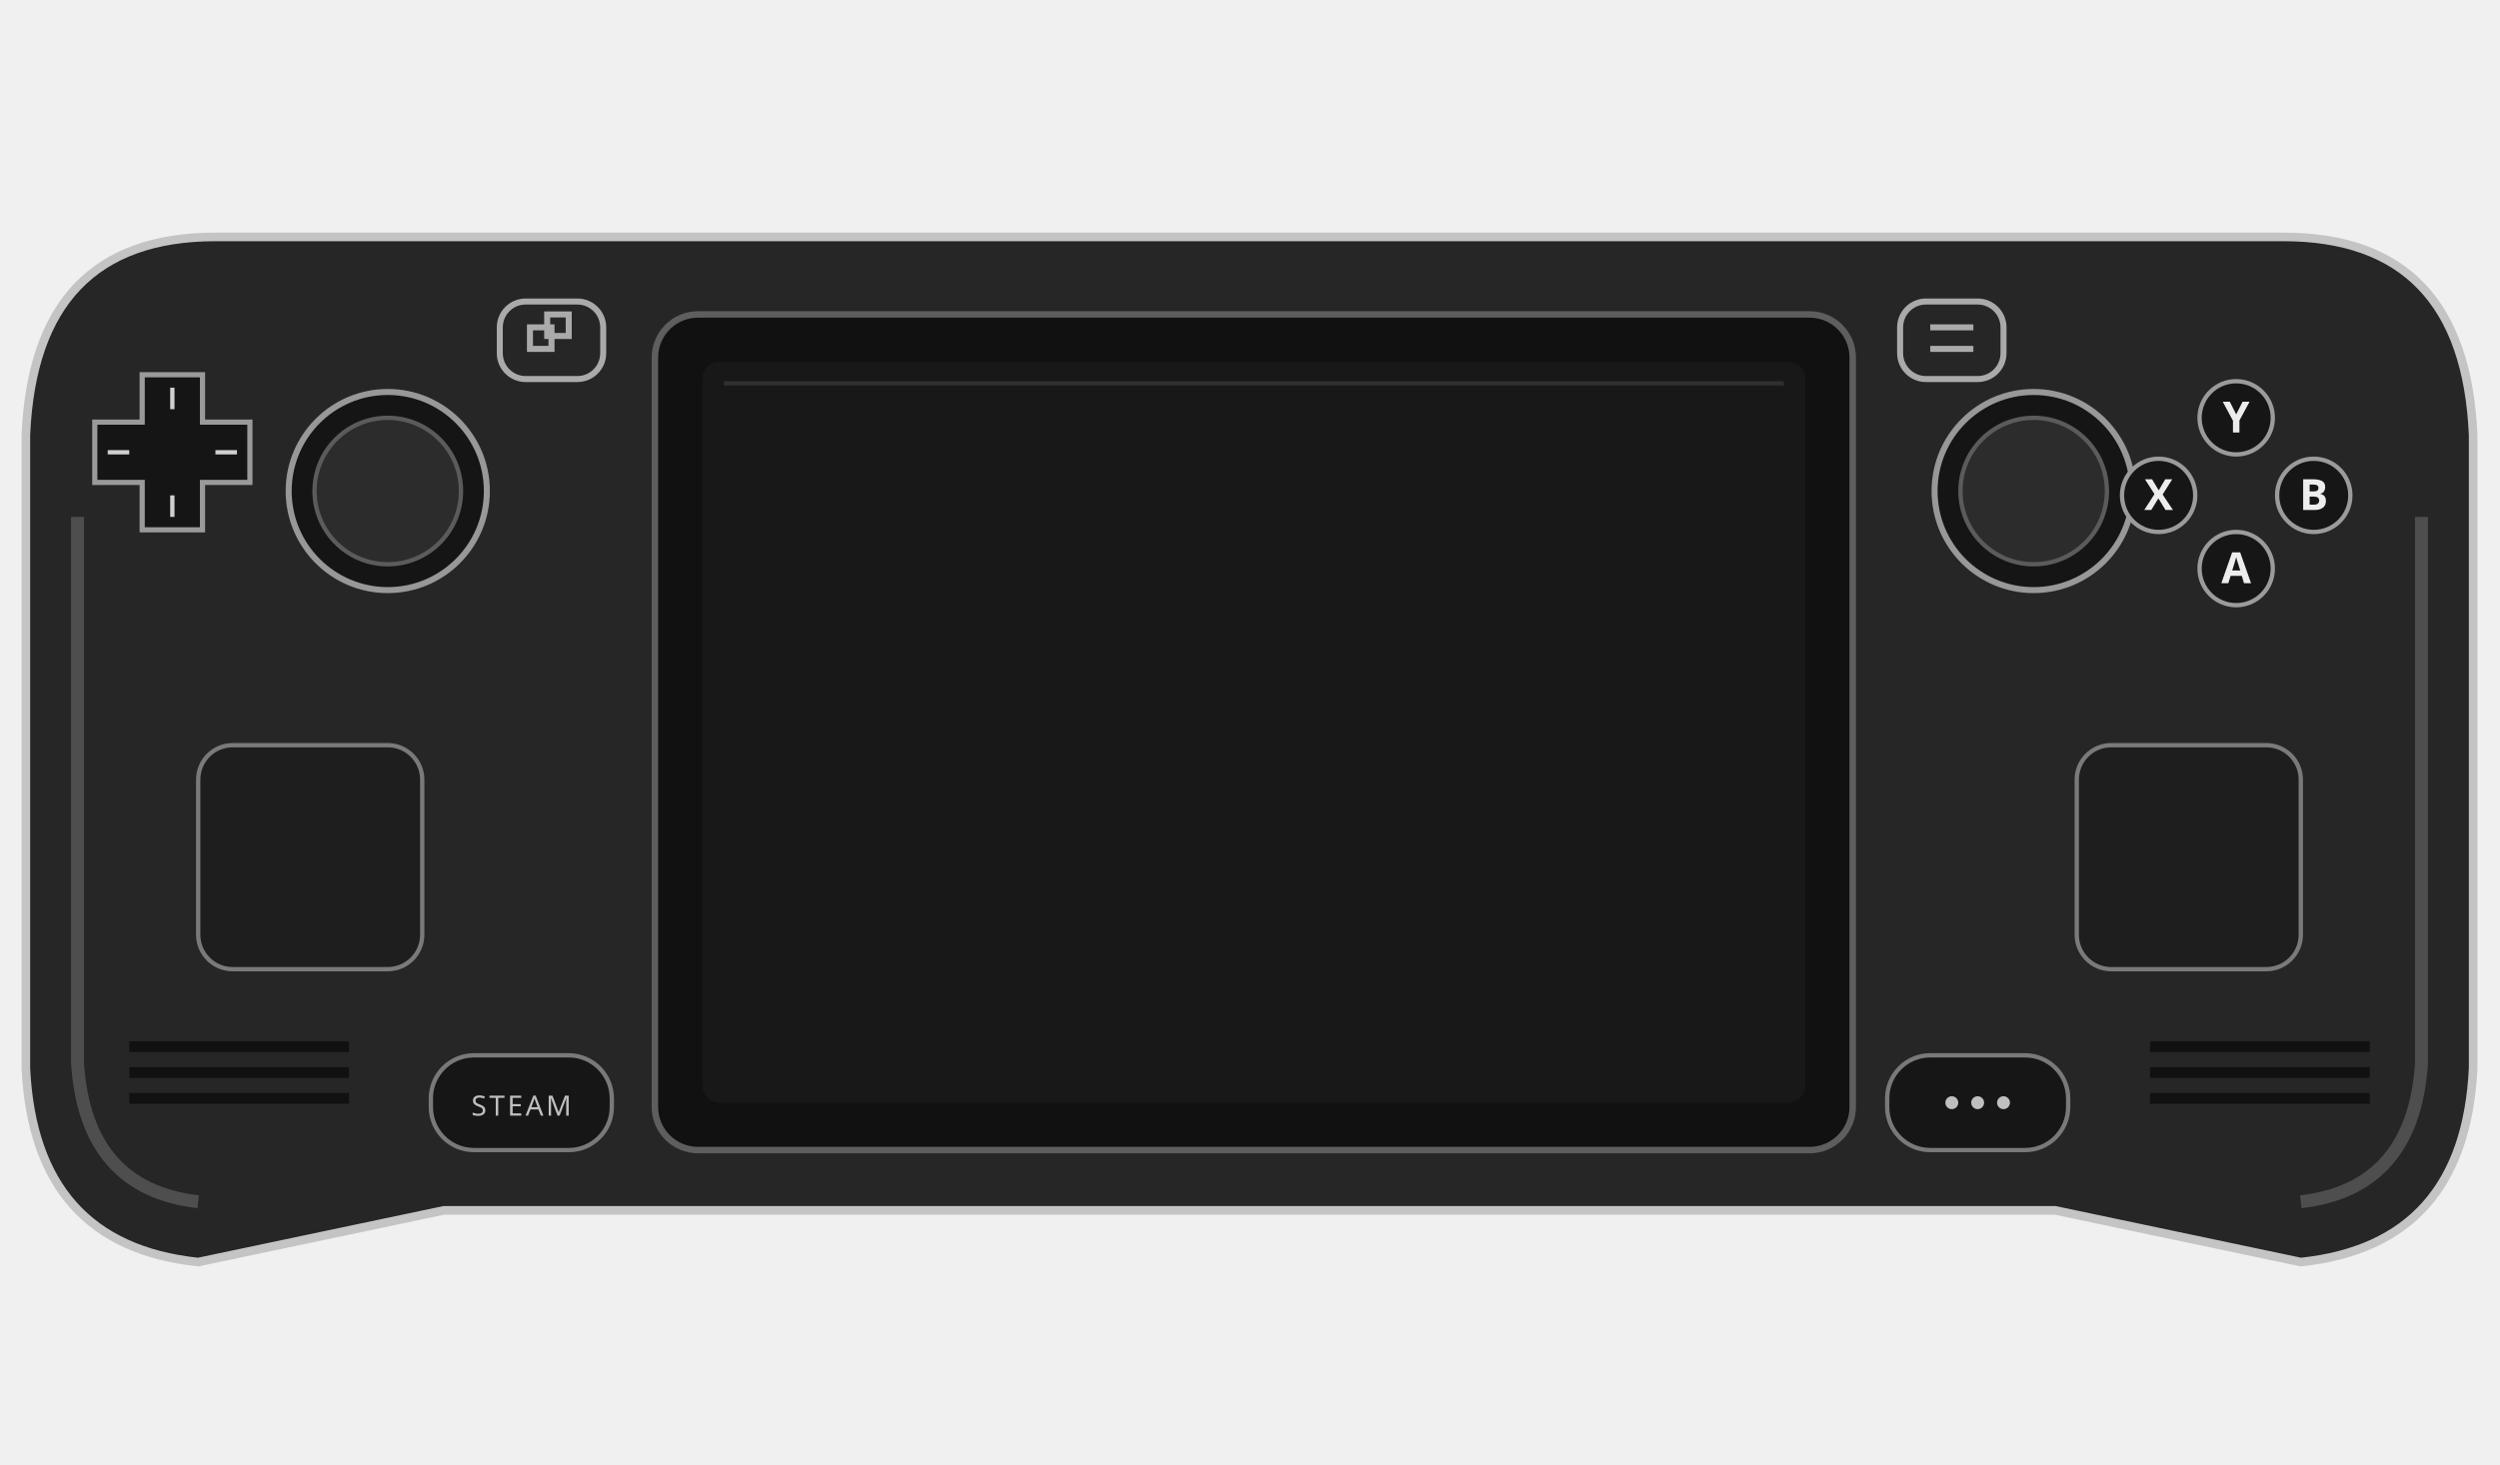
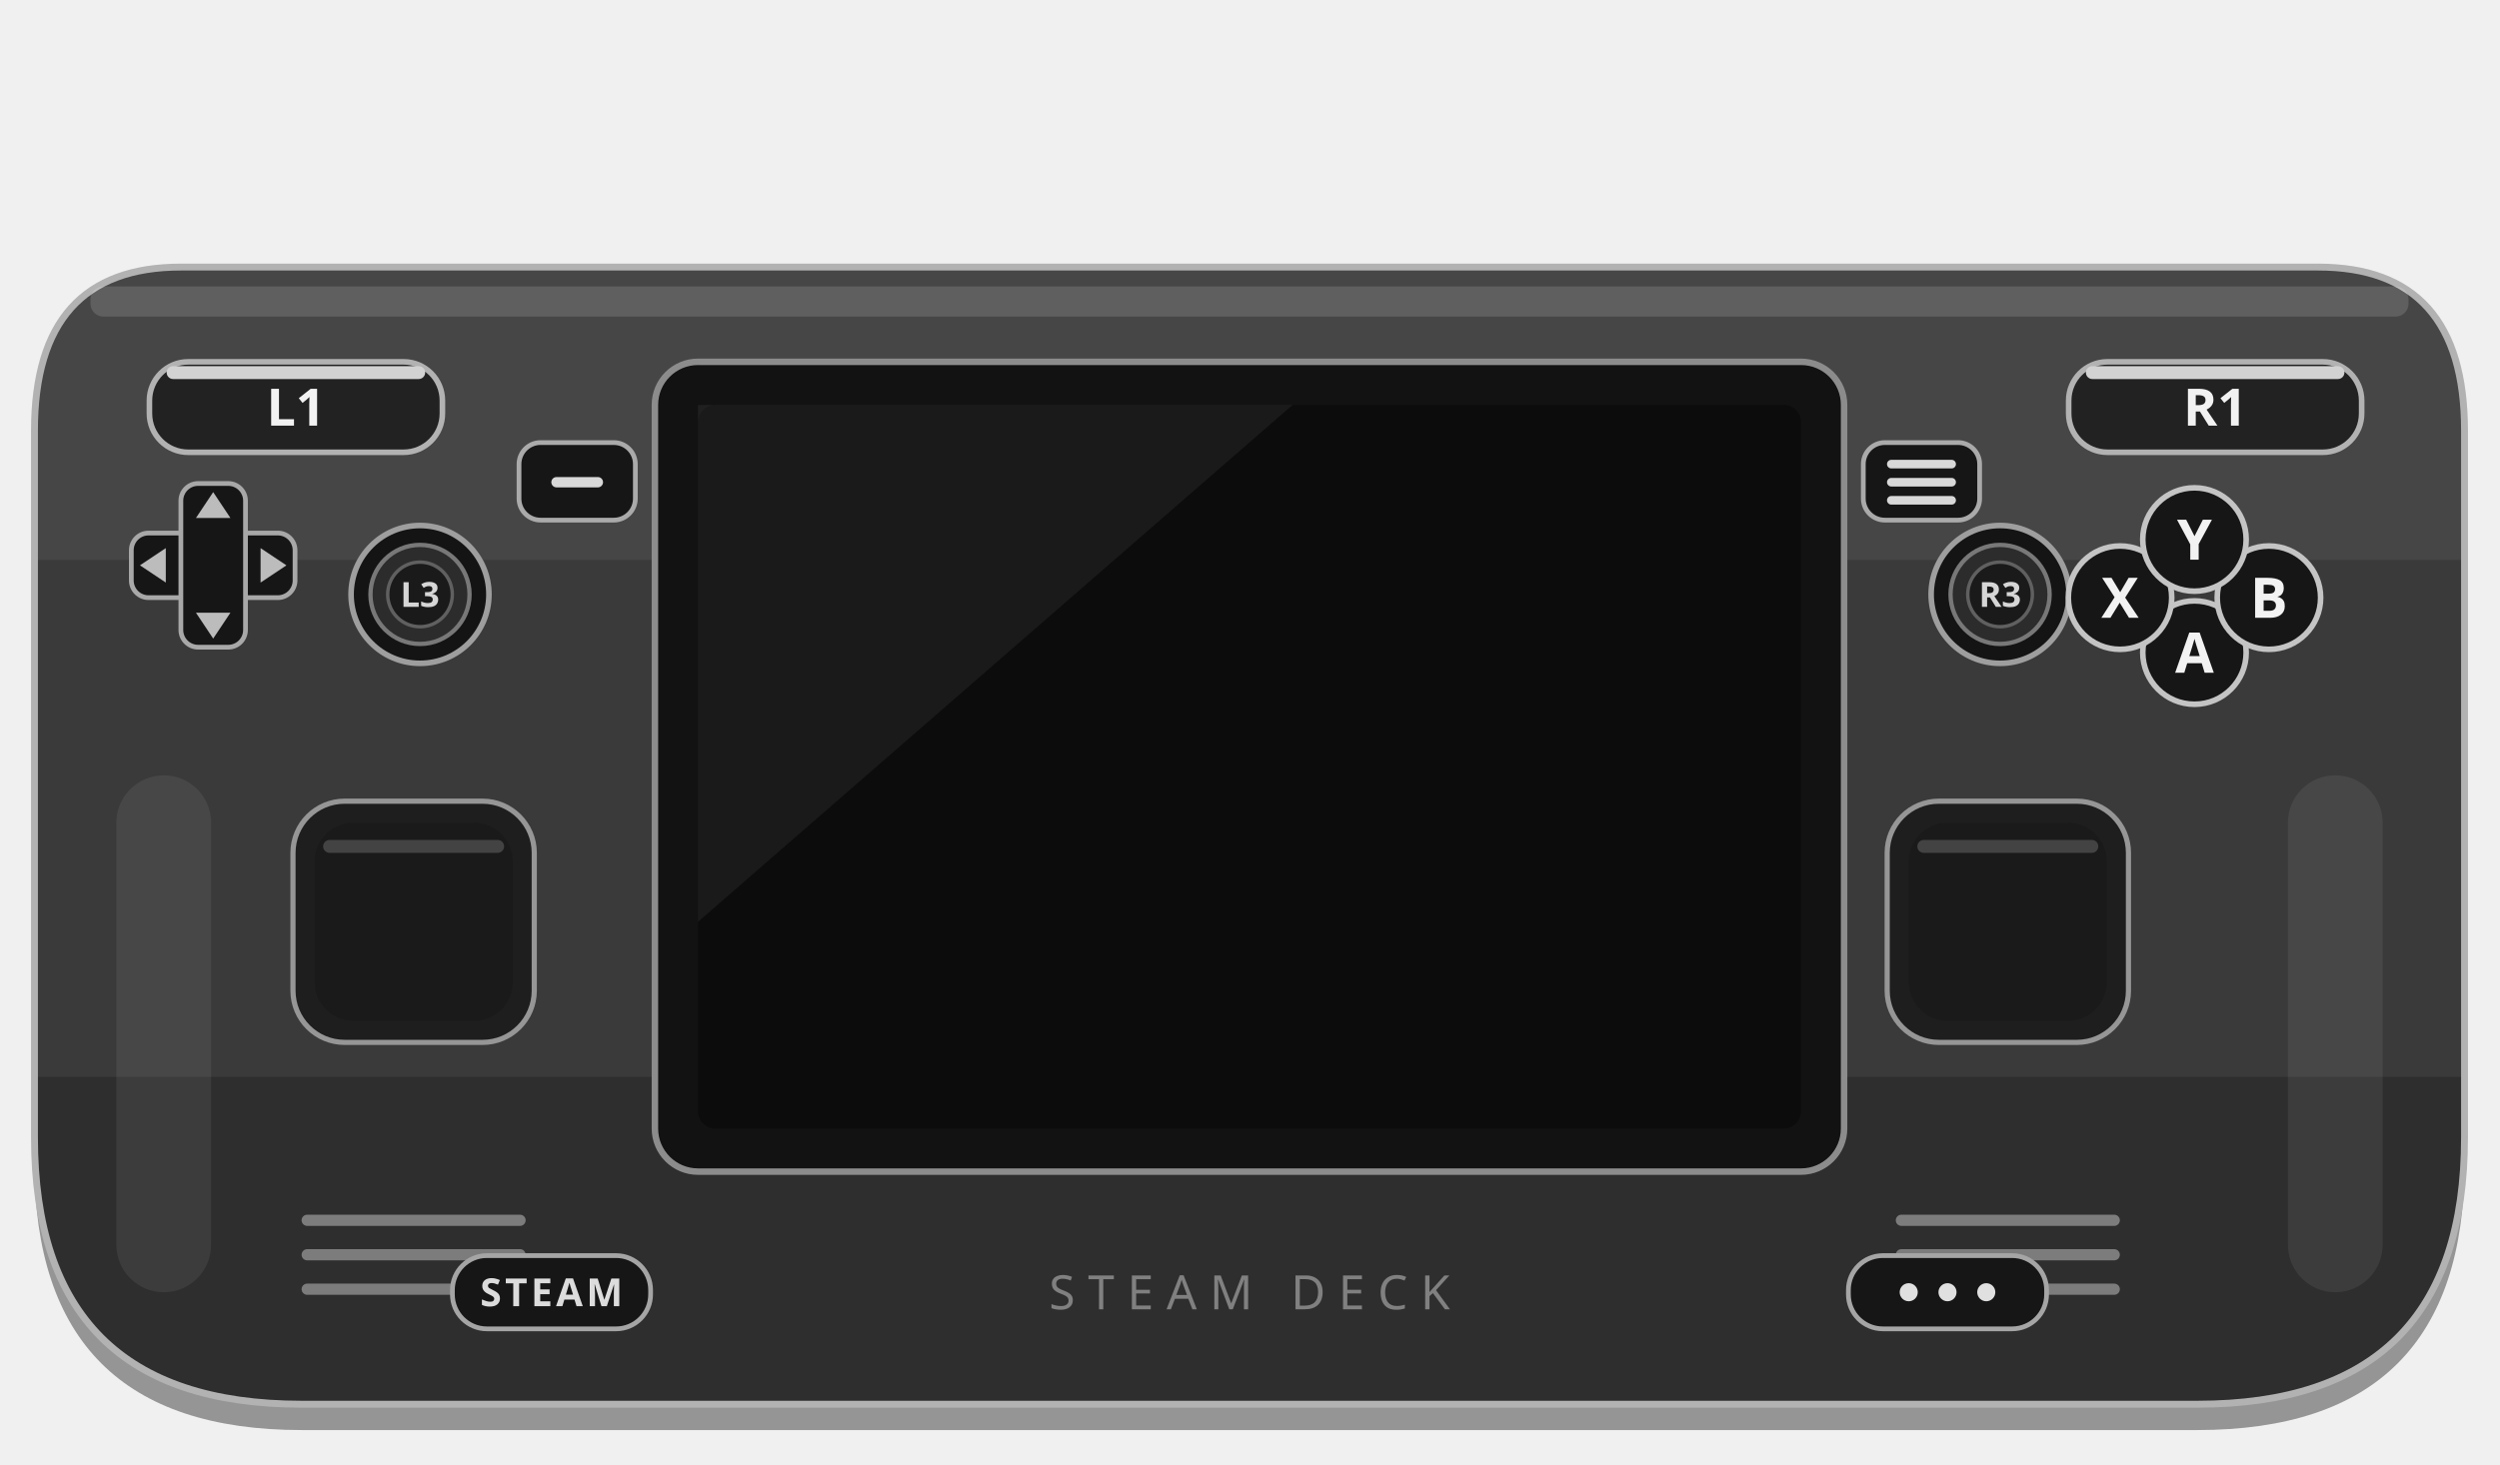
<svg xmlns="http://www.w3.org/2000/svg" width="580" height="340" viewBox="0 0 580 340">
-   <g transform="translate(2 26)">
-     <path d="M48 29H528Q570 29 572 75V222Q570 263 532 267L475 255H101L44 267Q6 263 4 222V75Q6 29 48 29Z" fill="#262626" stroke="#c4c4c4" stroke-width="2" />
-     <path d="M16 94V221Q18 250 44 253M560 94V221Q558 250 532 253" fill="none" stroke="#4e4e4e" stroke-width="3" />
-     <rect x="150" y="47" width="278" height="194" rx="10" fill="#111111" stroke="#5e5e5e" stroke-width="1.5" />
-     <rect x="161" y="58" width="256" height="172" rx="4" fill="#181818" />
-     <path d="M166 63H412" stroke="#303030" fill="none" />
-     <rect x="44" y="147" width="52" height="52" rx="8" fill="#1e1e1e" stroke="#7a7a7a" />
-     <rect x="480" y="147" width="52" height="52" rx="8" fill="#1e1e1e" stroke="#7a7a7a" />
-     <path d="M31 61H45V72H56V86H45V97H31V86H20V72H31Z" fill="#151515" stroke="#9a9a9a" stroke-width="1.2" />
-     <path d="M38 64V69M38 89V94M23 79H28M48 79H53" stroke="#d0d0d0" />
-     <g fill="#151515" stroke="#989898" stroke-width="1.4">
-       <circle cx="88" cy="88" r="23" />
-       <circle cx="470" cy="88" r="23" />
-     </g>
-     <g fill="#2c2c2c" stroke="#5b5b5b">
-       <circle cx="88" cy="88" r="17" />
-       <circle cx="470" cy="88" r="17" />
-     </g>
-     <g stroke="#aaaaaa" fill="none" stroke-width="1.4">
-       <rect x="114" y="44" width="24" height="18" rx="6" />
-       <rect x="439" y="44" width="24" height="18" rx="6" />
-       <path d="M121 50H126V55H121ZM125 47H130V52H125ZM446 50H456M446 55H456" />
-     </g>
-     <g fill="#161616" stroke="#797979">
-       <rect x="98" y="219" width="42" height="22" rx="10" />
-       <rect x="436" y="219" width="42" height="22" rx="10" />
-     </g>
-     <g fill="#bfbfbf">
-       <circle cx="451" cy="230" r="1.5" />
-       <circle cx="457" cy="230" r="1.5" />
-       <circle cx="463" cy="230" r="1.5" />
-     </g>
-     <g stroke="#111111" stroke-width="2.5">
-       <path d="M28 217H79M28 223H79M28 229H79M497 217H548M497 223H548M497 229H548" />
-     </g>
-     <circle cx="517" cy="106" r="8.5" fill="#161616" stroke="#9b9b9b" stroke-width="1" />
-     <text x="517" y="109.4" text-anchor="middle" font-family="sans-serif" font-weight="bold" font-size="10" fill="#ededed">A</text>
-     <circle cx="535" cy="89" r="8.5" fill="#161616" stroke="#9b9b9b" stroke-width="1" />
-     <text x="535" y="92.4" text-anchor="middle" font-family="sans-serif" font-weight="bold" font-size="10" fill="#ededed">B</text>
-     <circle cx="499" cy="89" r="8.5" fill="#161616" stroke="#9b9b9b" stroke-width="1" />
-     <text x="499" y="92.4" text-anchor="middle" font-family="sans-serif" font-weight="bold" font-size="10" fill="#ededed">X</text>
-     <circle cx="517" cy="71" r="8.5" fill="#161616" stroke="#9b9b9b" stroke-width="1" />
-     <text x="517" y="74.4" text-anchor="middle" font-family="sans-serif" font-weight="bold" font-size="10" fill="#ededed">Y</text>
-     <text x="119" y="233" text-anchor="middle" font-family="sans-serif" font-size="6.5" letter-spacing=".6" fill="#bfbfbf">STEAM</text>
+   <defs>
+     <clipPath id="upper">
+       <rect x="0" y="0" width="580" height="130" />
+     </clipPath>
+     <clipPath id="lower">
+       <rect x="0" y="250" width="580" height="90" />
+     </clipPath>
+   </defs>
+   <path d="M42 62H538Q572 62 572 100V264Q572 326 510 326H70Q8 326 8 264V100Q8 62 42 62Z" fill="#000000" fill-opacity=".38" transform="translate(0 6)" />
+   <path d="M42 62H538Q572 62 572 100V264Q572 326 510 326H70Q8 326 8 264V100Q8 62 42 62Z" fill="#3a3a3a" />
+   <path d="M42 62H538Q572 62 572 100V264Q572 326 510 326H70Q8 326 8 264V100Q8 62 42 62Z" fill="#464646" clip-path="url(#upper)" />
+   <path d="M42 62H538Q572 62 572 100V264Q572 326 510 326H70Q8 326 8 264V100Q8 62 42 62Z" fill="#2e2e2e" clip-path="url(#lower)" />
+   <path d="M42 62H538Q572 62 572 100V264Q572 326 510 326H70Q8 326 8 264V100Q8 62 42 62Z" fill="none" stroke="#b2b2b2" stroke-width="1.6" />
+   <rect x="21.0" y="66.5" width="538" height="7" rx="3" fill="#ffffff" opacity="0.14" />
+   <rect x="27.0" y="180.0" width="22" height="120" rx="11" fill="#ffffff" opacity="0.07" />
+   <rect x="531.0" y="180.0" width="22" height="120" rx="11" fill="#ffffff" opacity="0.07" />
+   <rect x="152" y="84" width="276" height="188" rx="10" fill="#121212" stroke="#8c8c8c" stroke-width="1.5" />
+   <rect x="162" y="94" width="256" height="168" rx="4" fill="#0c0c0c" />
+   <polygon points="162,94 300,94 162,214" fill="#ffffff" opacity=".06" />
+   <rect x="162" y="94" width="256" height="168" rx="4" fill="none" />
+   <rect x="68.0" y="186.0" width="56" height="56" rx="12" fill="#1e1e1e" stroke="#969696" stroke-width="1.2" />
+   <rect x="73.0" y="191.0" width="46" height="46" rx="9" fill="#181818" opacity="0.7" />
+   <rect x="75" y="195" width="42" height="3" rx="1.5" fill="#ffffff" opacity="0.18" />
+   <rect x="70" y="282" width="52" height="2.6" rx="1.3" fill="#8a8a8a" opacity="0.85" />
+   <rect x="70" y="290" width="52" height="2.6" rx="1.3" fill="#8a8a8a" opacity="0.85" />
+   <rect x="70" y="298" width="52" height="2.6" rx="1.3" fill="#8a8a8a" opacity="0.85" />
+   <rect x="438.0" y="186.0" width="56" height="56" rx="12" fill="#1e1e1e" stroke="#969696" stroke-width="1.2" />
+   <rect x="443.0" y="191.0" width="46" height="46" rx="9" fill="#181818" opacity="0.7" />
+   <rect x="445" y="195" width="42" height="3" rx="1.5" fill="#ffffff" opacity="0.18" />
+   <rect x="440" y="282" width="52" height="2.6" rx="1.3" fill="#8a8a8a" opacity="0.85" />
+   <rect x="440" y="290" width="52" height="2.6" rx="1.3" fill="#8a8a8a" opacity="0.85" />
+   <rect x="440" y="298" width="52" height="2.6" rx="1.3" fill="#8a8a8a" opacity="0.85" />
+   <rect x="105.0" y="291.5" width="46" height="17" rx="8" fill="#161616" stroke="#a5a5a5" stroke-width="1.1" />
+   <text x="128" y="303.24" text-anchor="middle" letter-spacing="0.8" font-family="sans-serif" font-size="9" font-weight="bold" fill="#dcdcdc">STEAM</text>
+   <rect x="429.0" y="291.5" width="46" height="17" rx="8" fill="#161616" stroke="#a5a5a5" stroke-width="1.1" />
+   <circle cx="443" cy="300" r="2.1" fill="#e0e0e0" />
+   <circle cx="452" cy="300" r="2.1" fill="#e0e0e0" />
+   <circle cx="461" cy="300" r="2.1" fill="#e0e0e0" />
+   <text x="290" y="303.96" text-anchor="middle" letter-spacing="3" font-family="sans-serif" font-size="11" font-weight="normal" fill="#808080">STEAM DECK</text>
+   <rect x="30.48" y="123.75" width="38" height="15" rx="4" fill="#161616" stroke="#a8a8a8" stroke-width="1.1" />
+   <rect x="41.98" y="112.25" width="15" height="38" rx="4" fill="#161616" stroke="#a8a8a8" stroke-width="1.1" />
+   <polygon points="49.48,114.25 45.48,120.25 53.48,120.25" fill="#cecece" opacity=".9" />
+   <polygon points="49.48,148.25 45.48,142.25 53.48,142.25" fill="#cecece" opacity=".9" />
+   <polygon points="32.48,131.25 38.48,127.25 38.48,135.25" fill="#cecece" opacity=".9" />
+   <polygon points="66.48,131.25 60.48,127.25 60.48,135.25" fill="#cecece" opacity=".9" />
+   <g>
+     <circle cx="97.48" cy="138.0" r="16" fill="#141414" stroke="#9e9e9e" stroke-width="1.3" />
+     <circle cx="97.48" cy="138.0" r="11.5" fill="#2c2c2c" stroke="#787878" stroke-width="1" />
+     <circle cx="97.48" cy="138.0" r="7.5" fill="#1a1a1a" stroke="#606060" stroke-width=".8" />
  </g>
+   <text x="97.48" y="140.88" text-anchor="middle" font-family="sans-serif" font-size="8" font-weight="bold" fill="#d6d6d6">L3</text>
+   <g>
+     <circle cx="464.2" cy="138.0" r="16" fill="#141414" stroke="#9e9e9e" stroke-width="1.3" />
+     <circle cx="464.2" cy="138.0" r="11.5" fill="#2c2c2c" stroke="#787878" stroke-width="1" />
+     <circle cx="464.2" cy="138.0" r="7.5" fill="#1a1a1a" stroke="#606060" stroke-width=".8" />
+   </g>
+   <text x="464.2" y="140.88" text-anchor="middle" font-family="sans-serif" font-size="8" font-weight="bold" fill="#d6d6d6">R3</text>
+   <circle cx="509.32" cy="151.5" r="12" fill="#161616" stroke="#c4c4c4" stroke-width="1.3" />
+   <text x="509.32" y="156.18" text-anchor="middle" font-family="sans-serif" font-size="13" font-weight="bold" fill="#f2f2f2">A</text>
+   <circle cx="526.6" cy="138.75" r="12" fill="#161616" stroke="#c4c4c4" stroke-width="1.3" />
+   <text x="526.6" y="143.43" text-anchor="middle" font-family="sans-serif" font-size="13" font-weight="bold" fill="#f2f2f2">B</text>
+   <circle cx="492.04" cy="138.75" r="12" fill="#161616" stroke="#c4c4c4" stroke-width="1.3" />
+   <text x="492.04" y="143.43" text-anchor="middle" font-family="sans-serif" font-size="13" font-weight="bold" fill="#f2f2f2">X</text>
+   <circle cx="509.32" cy="125.25" r="12" fill="#161616" stroke="#c4c4c4" stroke-width="1.3" />
+   <text x="509.32" y="129.93" text-anchor="middle" font-family="sans-serif" font-size="13" font-weight="bold" fill="#f2f2f2">Y</text>
+   <rect x="120.46" y="102.75" width="27" height="18" rx="5" fill="#161616" stroke="#aaaaaa" stroke-width="1.1" />
+   <rect x="127.96" y="110.75" width="12" height="2.4" rx="1.2" fill="#d8d8d8" />
+   <rect x="432.46" y="102.75" width="27" height="18" rx="5" fill="#161616" stroke="#aaaaaa" stroke-width="1.1" />
+   <rect x="437.96" y="106.75" width="16" height="2" rx="1" fill="#d8d8d8" />
+   <rect x="437.96" y="110.95" width="16" height="2" rx="1" fill="#d8d8d8" />
+   <rect x="437.96" y="115.15" width="16" height="2" rx="1" fill="#d8d8d8" />
+   <rect x="34.68" y="84.0" width="68" height="21" rx="9" fill="#222222" stroke="#b2b2b2" stroke-width="1.3" />
+   <text x="68.68" y="98.82" text-anchor="middle" font-family="sans-serif" font-size="12" font-weight="bold" fill="#f2f2f2">L1</text>
+   <rect x="38.68" y="85.0" width="60" height="3" rx="1.5" fill="#d2d2d2" />
+   <rect x="480.12" y="84.0" width="68" height="21" rx="9" fill="#222222" stroke="#b2b2b2" stroke-width="1.3" />
+   <text x="514.12" y="98.82" text-anchor="middle" font-family="sans-serif" font-size="12" font-weight="bold" fill="#f2f2f2">R1</text>
+   <rect x="484.12" y="85.0" width="60" height="3" rx="1.5" fill="#d2d2d2" />
</svg>
